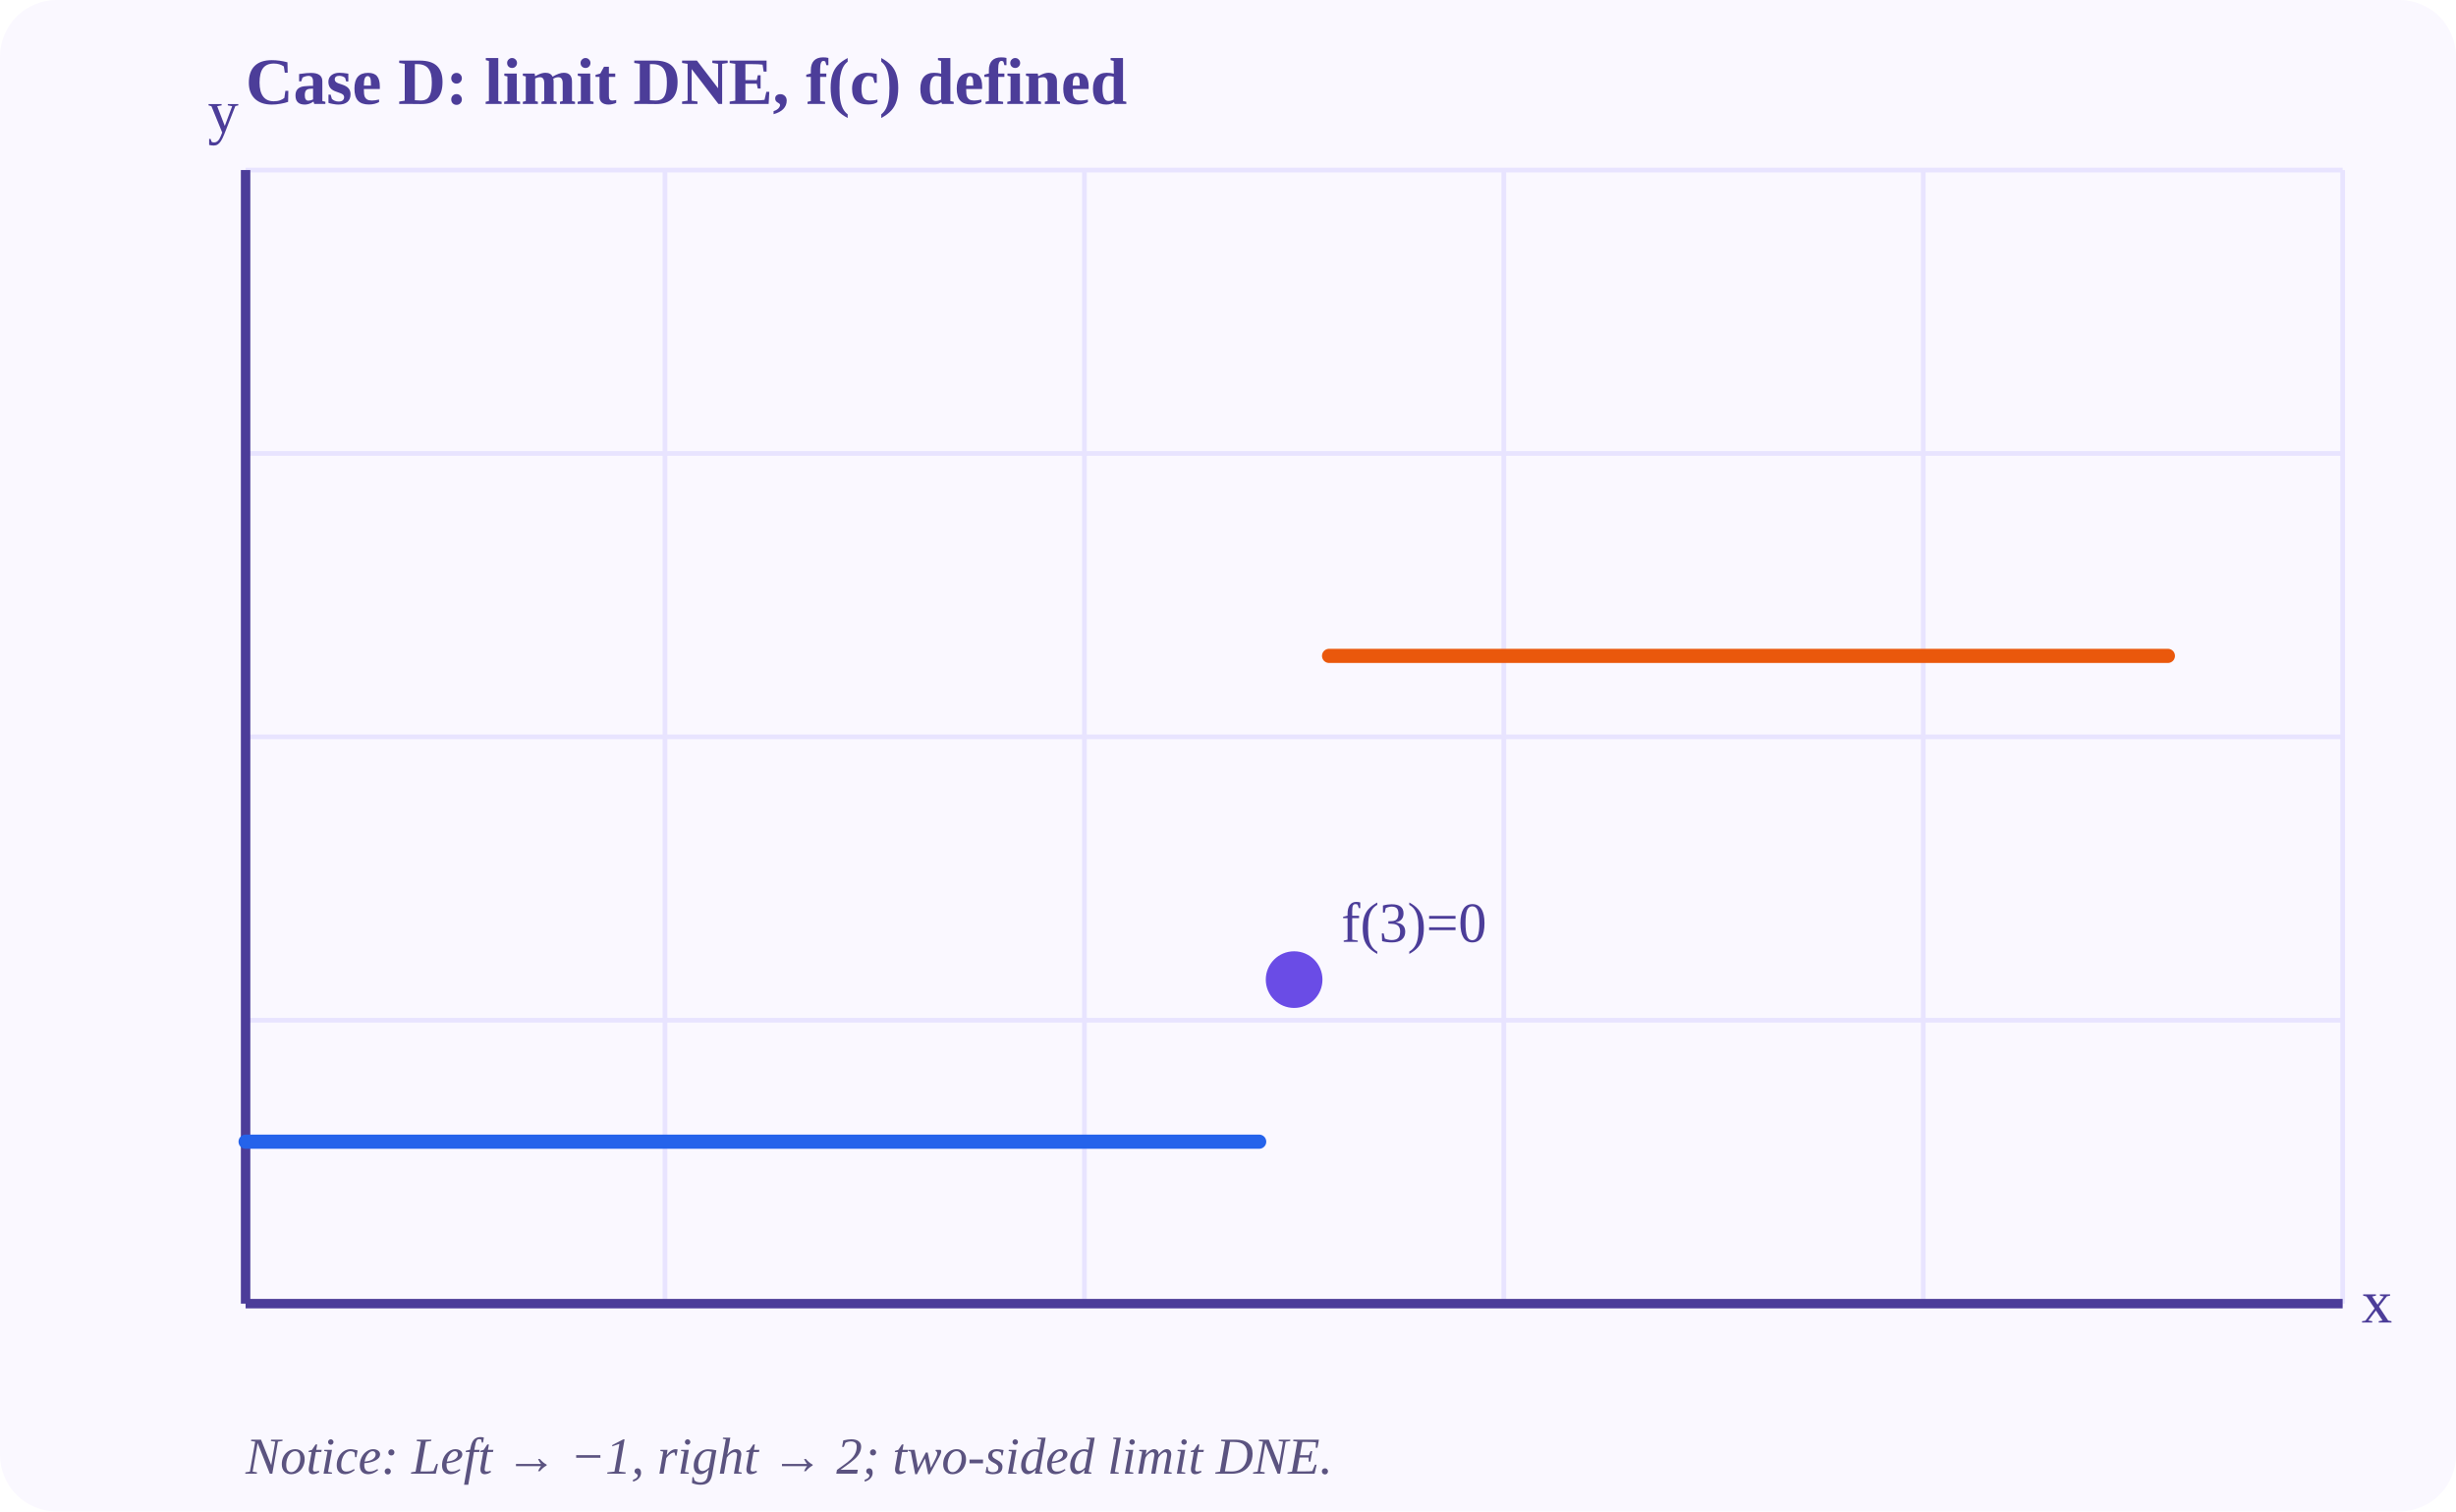
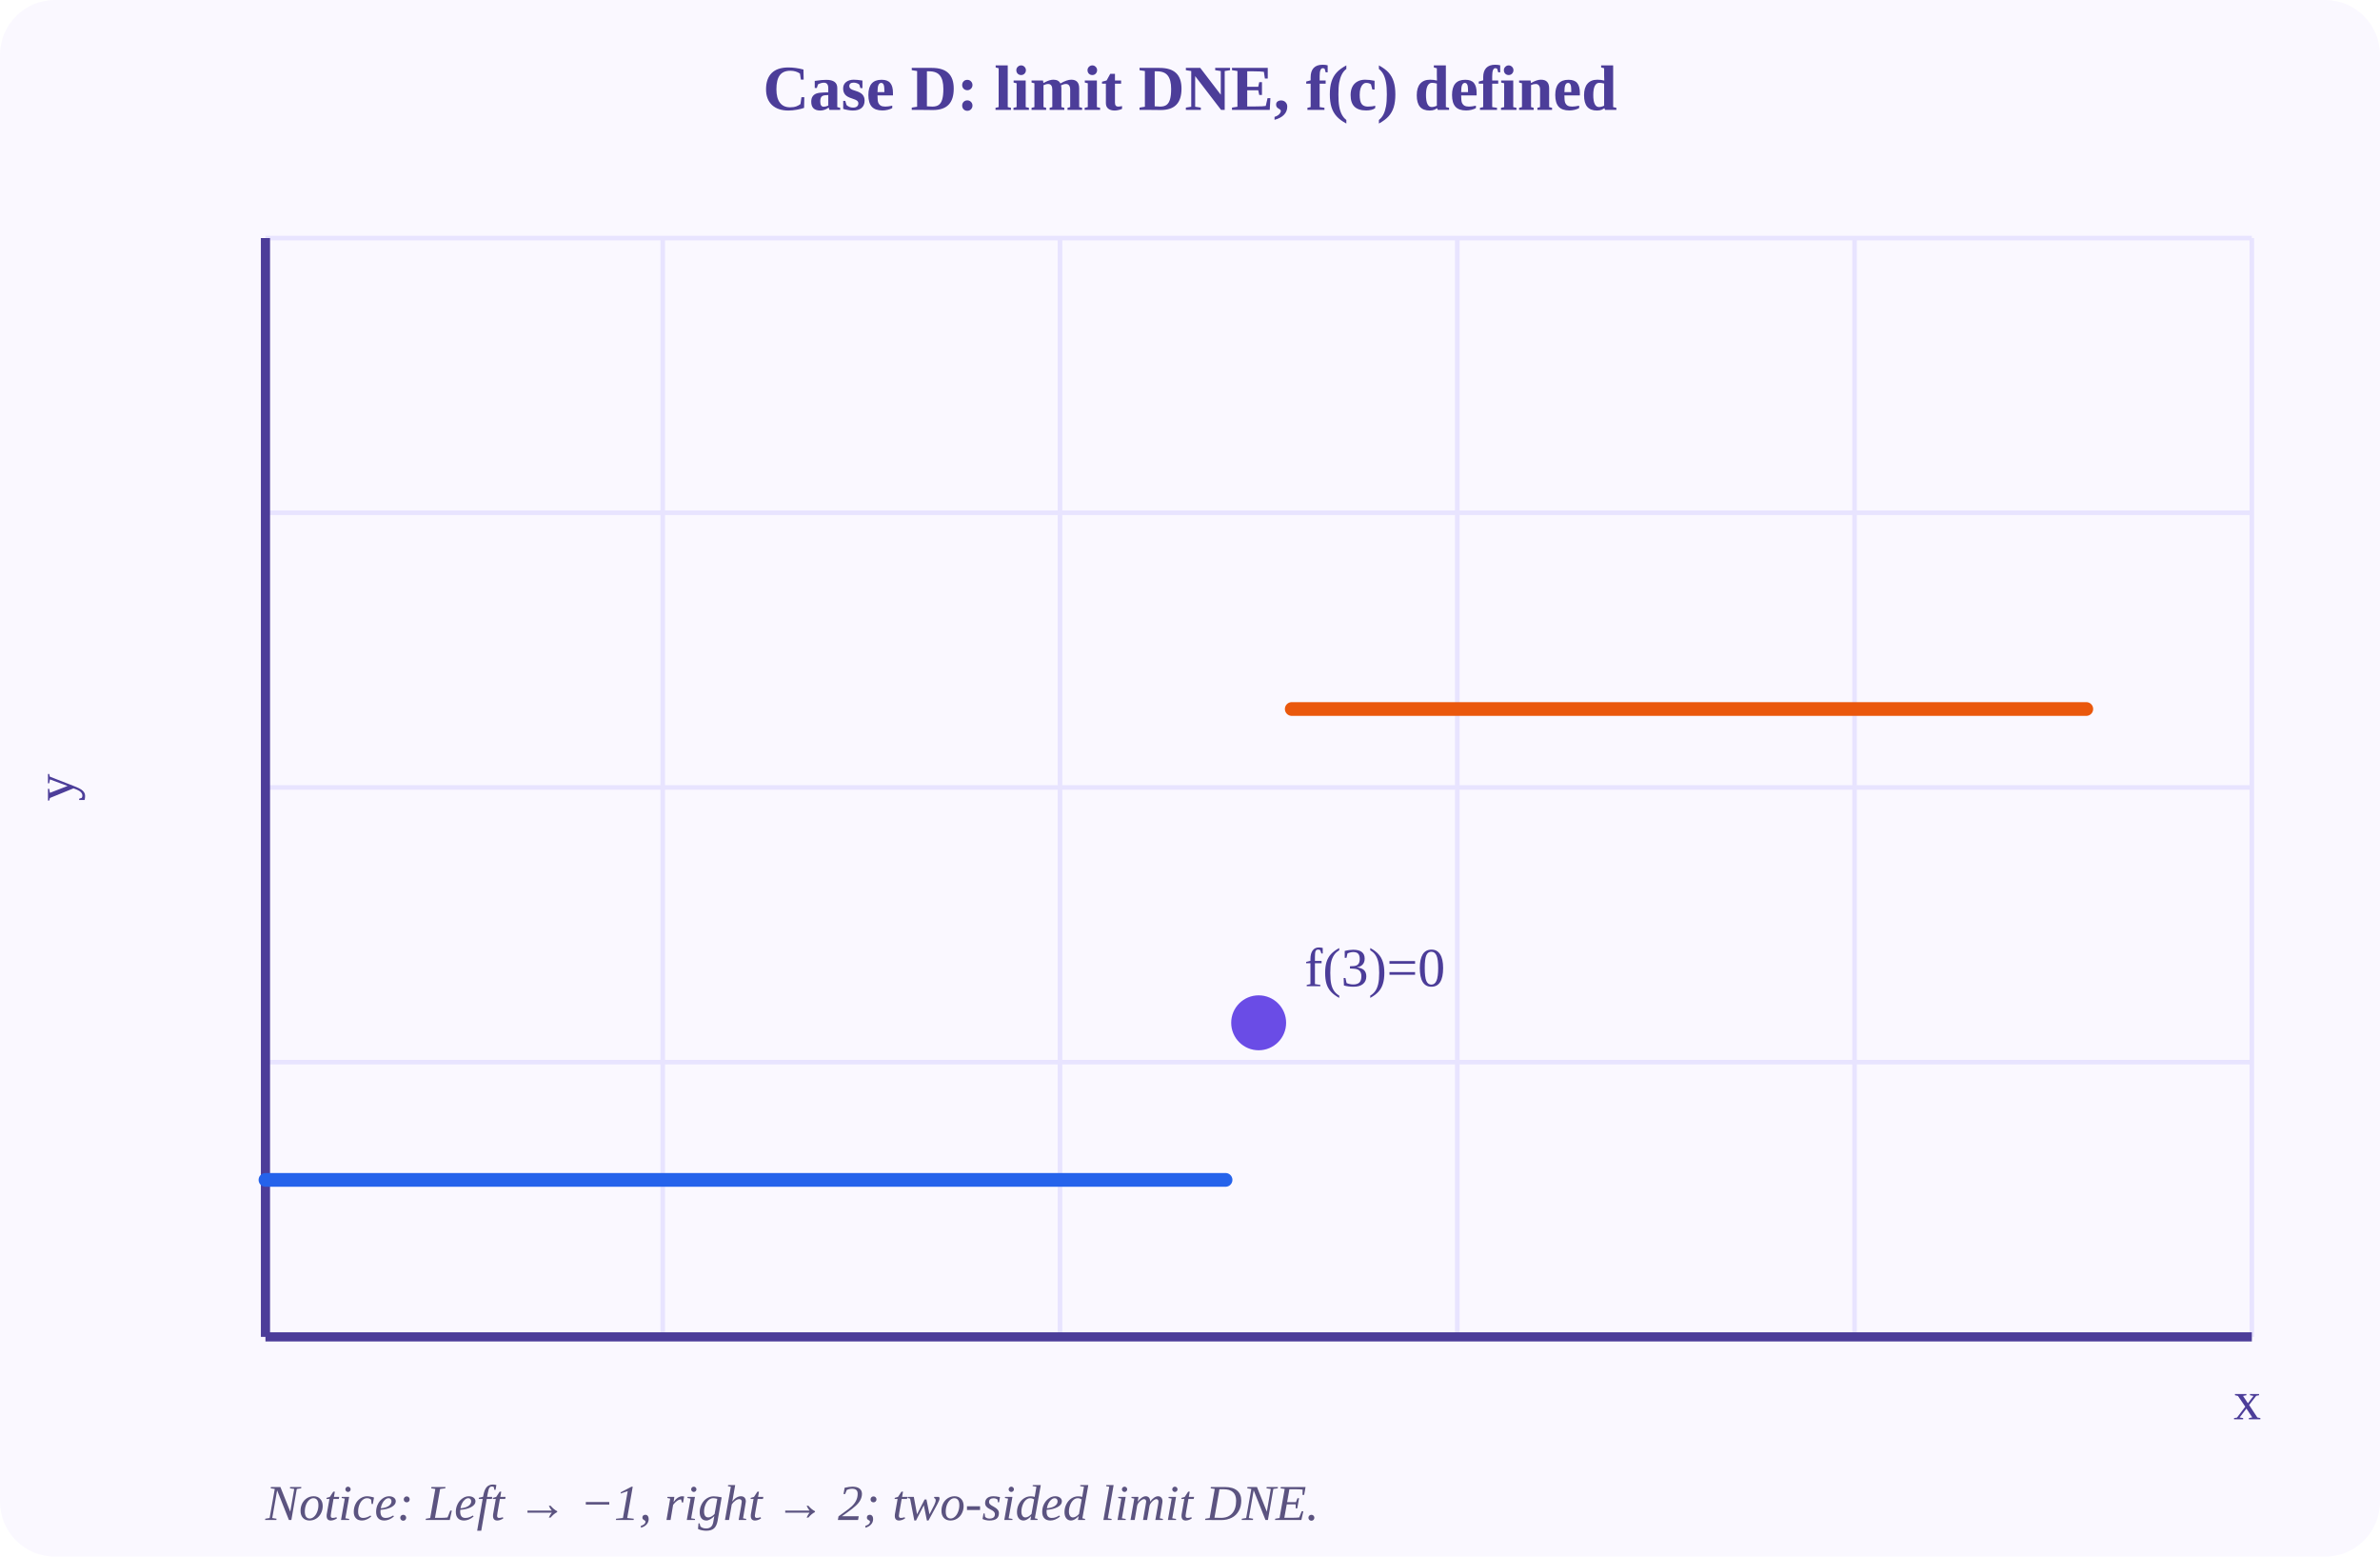
- <svg xmlns="http://www.w3.org/2000/svg" viewBox="0 0 520 320" role="img" aria-label="Case D: limit DNE, f(c) defined" class="ap-graph-svg">
-   <rect width="520" height="320" fill="#faf8ff" rx="12" />
-   <line x1="52.0" y1="36" x2="52.0" y2="276" stroke="#e8e4ff" stroke-width="1" />
-   <line x1="140.8" y1="36" x2="140.8" y2="276" stroke="#e8e4ff" stroke-width="1" />
-   <line x1="229.6" y1="36" x2="229.6" y2="276" stroke="#e8e4ff" stroke-width="1" />
-   <line x1="318.4" y1="36" x2="318.4" y2="276" stroke="#e8e4ff" stroke-width="1" />
-   <line x1="407.2" y1="36" x2="407.2" y2="276" stroke="#e8e4ff" stroke-width="1" />
-   <line x1="496.0" y1="36" x2="496.0" y2="276" stroke="#e8e4ff" stroke-width="1" />
-   <line x1="52" y1="36.0" x2="496" y2="36.0" stroke="#e8e4ff" stroke-width="1" />
-   <line x1="52" y1="96.0" x2="496" y2="96.0" stroke="#e8e4ff" stroke-width="1" />
-   <line x1="52" y1="156.0" x2="496" y2="156.0" stroke="#e8e4ff" stroke-width="1" />
-   <line x1="52" y1="216.0" x2="496" y2="216.0" stroke="#e8e4ff" stroke-width="1" />
-   <line x1="52" y1="276.0" x2="496" y2="276.0" stroke="#e8e4ff" stroke-width="1" />
-   <line x1="52" y1="276" x2="496" y2="276" stroke="#4c3d99" stroke-width="2" />
-   <line x1="52" y1="36" x2="52" y2="276" stroke="#4c3d99" stroke-width="2" />
-   <text x="500" y="280" font-size="13" fill="#4c3d99">x</text>
-   <text x="44" y="28" font-size="13" fill="#4c3d99">y</text>
-   <text x="52" y="22" font-size="14" font-weight="700" fill="#4c3d99">Case D: limit DNE, f(c) defined</text>
-   <polyline points="52.00,241.71 53.79,241.71 55.58,241.71 57.37,241.71 59.15,241.71 60.94,241.71 62.73,241.71 64.52,241.71 66.31,241.71 68.09,241.71 69.88,241.71 71.67,241.71 73.46,241.71 75.25,241.71 77.04,241.71 78.83,241.71 80.61,241.71 82.40,241.71 84.19,241.71 85.98,241.71 87.77,241.71 89.56,241.71 91.34,241.71 93.13,241.71 94.92,241.71 96.71,241.71 98.50,241.71 100.28,241.71 102.07,241.71 103.86,241.71 105.65,241.71 107.44,241.71 109.23,241.71 111.01,241.71 112.80,241.71 114.59,241.71 116.38,241.71 118.17,241.71 119.96,241.71 121.74,241.71 123.53,241.71 125.32,241.71 127.11,241.71 128.90,241.71 130.69,241.71 132.47,241.71 134.26,241.71 136.05,241.71 137.84,241.71 139.63,241.71 141.42,241.71 143.20,241.71 144.99,241.71 146.78,241.71 148.57,241.71 150.36,241.71 152.15,241.71 153.94,241.71 155.72,241.71 157.51,241.71 159.30,241.71 161.09,241.71 162.88,241.71 164.66,241.71 166.45,241.71 168.24,241.71 170.03,241.71 171.82,241.71 173.61,241.71 175.39,241.71 177.18,241.71 178.97,241.71 180.76,241.71 182.55,241.71 184.34,241.71 186.12,241.71 187.91,241.71 189.70,241.71 191.49,241.71 193.28,241.71 195.07,241.71 196.85,241.71 198.64,241.71 200.43,241.71 202.22,241.71 204.01,241.71 205.80,241.71 207.58,241.71 209.37,241.71 211.16,241.71 212.95,241.71 214.74,241.71 216.53,241.71 218.31,241.71 220.10,241.71 221.89,241.71 223.68,241.71 225.47,241.71 227.26,241.71 229.04,241.71 230.83,241.71 232.62,241.71 234.41,241.71 236.20,241.71 237.99,241.71 239.77,241.71 241.56,241.71 243.35,241.71 245.14,241.71 246.93,241.71 248.72,241.71 250.50,241.71 252.29,241.71 254.08,241.71 255.87,241.71 257.66,241.71 259.45,241.71 261.23,241.71 263.02,241.71 264.81,241.71 266.60,241.71" fill="none" stroke="#2563eb" stroke-width="3" stroke-linecap="round" />
-   <polyline points="281.40,138.86 282.88,138.86 284.36,138.86 285.84,138.86 287.32,138.86 288.80,138.86 290.28,138.86 291.76,138.86 293.24,138.86 294.72,138.86 296.20,138.86 297.68,138.86 299.16,138.86 300.64,138.86 302.12,138.86 303.60,138.86 305.08,138.86 306.56,138.86 308.04,138.86 309.52,138.86 311.00,138.86 312.48,138.86 313.96,138.86 315.44,138.86 316.92,138.86 318.40,138.86 319.88,138.86 321.36,138.86 322.84,138.86 324.32,138.86 325.80,138.86 327.28,138.86 328.76,138.86 330.24,138.86 331.72,138.86 333.20,138.86 334.68,138.86 336.16,138.86 337.64,138.86 339.12,138.86 340.60,138.86 342.08,138.86 343.56,138.86 345.04,138.86 346.52,138.86 348.00,138.86 349.48,138.86 350.96,138.86 352.44,138.86 353.92,138.86 355.40,138.86 356.88,138.86 358.36,138.86 359.84,138.86 361.32,138.86 362.80,138.86 364.28,138.86 365.76,138.86 367.24,138.86 368.72,138.86 370.20,138.86 371.68,138.86 373.16,138.86 374.64,138.86 376.12,138.86 377.60,138.86 379.08,138.86 380.56,138.86 382.04,138.86 383.52,138.86 385.00,138.86 386.48,138.86 387.96,138.86 389.44,138.86 390.92,138.86 392.40,138.86 393.88,138.86 395.36,138.86 396.84,138.86 398.32,138.86 399.80,138.86 401.28,138.86 402.76,138.86 404.24,138.86 405.72,138.86 407.20,138.86 408.68,138.86 410.16,138.86 411.64,138.86 413.12,138.86 414.60,138.86 416.08,138.86 417.56,138.86 419.04,138.86 420.52,138.86 422.00,138.86 423.48,138.86 424.96,138.86 426.44,138.86 427.92,138.86 429.40,138.86 430.88,138.86 432.36,138.86 433.84,138.86 435.32,138.86 436.80,138.86 438.28,138.86 439.76,138.86 441.24,138.86 442.72,138.86 444.20,138.86 445.68,138.86 447.16,138.86 448.64,138.86 450.12,138.86 451.60,138.86 453.08,138.86 454.56,138.86 456.04,138.86 457.52,138.86 459.00,138.86" fill="none" stroke="#ea580c" stroke-width="3" stroke-linecap="round" />
-   <circle cx="274.0" cy="207.4" r="6" fill="#6a4ce6" />
-   <text x="284.0" y="199.4" font-size="12" fill="#4c3d99">f(3)=0</text>
-   <text x="52" y="312" font-size="11" fill="#5b5380" font-style="italic">Notice: Left → −1, right → 2; two-sided limit DNE.</text>
+ <svg xmlns="http://www.w3.org/2000/svg" viewBox="0 0 520 340" role="img" aria-label="Case D: limit DNE, f(c) defined" class="ap-graph-svg">
+   <rect width="520" height="340" fill="#faf8ff" rx="12" />
+   <text x="260.0" y="24" text-anchor="middle" font-size="14" font-weight="700" fill="#4c3d99">Case D: limit DNE, f(c) defined</text>
+   <line x1="58.0" y1="52" x2="58.0" y2="292" stroke="#e8e4ff" stroke-width="1" />
+   <line x1="144.8" y1="52" x2="144.8" y2="292" stroke="#e8e4ff" stroke-width="1" />
+   <line x1="231.6" y1="52" x2="231.6" y2="292" stroke="#e8e4ff" stroke-width="1" />
+   <line x1="318.4" y1="52" x2="318.4" y2="292" stroke="#e8e4ff" stroke-width="1" />
+   <line x1="405.2" y1="52" x2="405.2" y2="292" stroke="#e8e4ff" stroke-width="1" />
+   <line x1="492.0" y1="52" x2="492.0" y2="292" stroke="#e8e4ff" stroke-width="1" />
+   <line x1="58" y1="52.0" x2="492" y2="52.0" stroke="#e8e4ff" stroke-width="1" />
+   <line x1="58" y1="112.0" x2="492" y2="112.0" stroke="#e8e4ff" stroke-width="1" />
+   <line x1="58" y1="172.0" x2="492" y2="172.0" stroke="#e8e4ff" stroke-width="1" />
+   <line x1="58" y1="232.0" x2="492" y2="232.0" stroke="#e8e4ff" stroke-width="1" />
+   <line x1="58" y1="292.0" x2="492" y2="292.0" stroke="#e8e4ff" stroke-width="1" />
+   <line x1="58" y1="292" x2="492" y2="292" stroke="#4c3d99" stroke-width="2" />
+   <line x1="58" y1="52" x2="58" y2="292" stroke="#4c3d99" stroke-width="2" />
+   <text x="494.0" y="310.0" text-anchor="end" font-size="12" fill="#4c3d99">x</text>
+   <text x="16" y="172.0" text-anchor="middle" font-size="12" fill="#4c3d99" transform="rotate(-90 16 172.0)">y</text>
+   <polyline points="58.00,257.71 59.75,257.71 61.50,257.71 63.24,257.71 64.99,257.71 66.74,257.71 68.49,257.71 70.24,257.71 71.98,257.71 73.73,257.71 75.48,257.71 77.23,257.71 78.98,257.71 80.72,257.71 82.47,257.71 84.22,257.71 85.97,257.71 87.72,257.71 89.47,257.71 91.21,257.71 92.96,257.71 94.71,257.71 96.46,257.71 98.21,257.71 99.95,257.71 101.70,257.71 103.45,257.71 105.20,257.71 106.95,257.71 108.69,257.71 110.44,257.71 112.19,257.71 113.94,257.71 115.69,257.71 117.43,257.71 119.18,257.71 120.93,257.71 122.68,257.71 124.43,257.71 126.17,257.71 127.92,257.71 129.67,257.71 131.42,257.71 133.17,257.71 134.91,257.71 136.66,257.71 138.41,257.71 140.16,257.71 141.91,257.71 143.65,257.71 145.40,257.71 147.15,257.71 148.90,257.71 150.65,257.71 152.39,257.71 154.14,257.71 155.89,257.71 157.64,257.71 159.39,257.71 161.14,257.71 162.88,257.71 164.63,257.71 166.38,257.71 168.13,257.71 169.88,257.71 171.62,257.71 173.37,257.71 175.12,257.71 176.87,257.71 178.62,257.71 180.36,257.71 182.11,257.71 183.86,257.71 185.61,257.71 187.36,257.71 189.10,257.71 190.85,257.71 192.60,257.71 194.35,257.71 196.10,257.71 197.84,257.71 199.59,257.71 201.34,257.71 203.09,257.71 204.84,257.71 206.58,257.71 208.33,257.71 210.08,257.71 211.83,257.71 213.58,257.71 215.32,257.71 217.07,257.71 218.82,257.71 220.57,257.71 222.32,257.71 224.07,257.71 225.81,257.71 227.56,257.71 229.31,257.71 231.06,257.71 232.81,257.71 234.55,257.71 236.30,257.71 238.05,257.71 239.80,257.71 241.55,257.71 243.29,257.71 245.04,257.71 246.79,257.71 248.54,257.71 250.29,257.71 252.03,257.71 253.78,257.71 255.53,257.71 257.28,257.71 259.03,257.71 260.77,257.71 262.52,257.71 264.27,257.71 266.02,257.71 267.77,257.71" fill="none" stroke="#2563eb" stroke-width="3" stroke-linecap="round" />
+   <polyline points="282.23,154.86 283.68,154.86 285.13,154.86 286.57,154.86 288.02,154.86 289.47,154.86 290.91,154.86 292.36,154.86 293.81,154.86 295.25,154.86 296.70,154.86 298.15,154.86 299.59,154.86 301.04,154.86 302.49,154.86 303.93,154.86 305.38,154.86 306.83,154.86 308.27,154.86 309.72,154.86 311.17,154.86 312.61,154.86 314.06,154.86 315.51,154.86 316.95,154.86 318.40,154.86 319.85,154.86 321.29,154.86 322.74,154.86 324.19,154.86 325.63,154.86 327.08,154.86 328.53,154.86 329.97,154.86 331.42,154.86 332.87,154.86 334.31,154.86 335.76,154.86 337.21,154.86 338.65,154.86 340.10,154.86 341.55,154.86 342.99,154.86 344.44,154.86 345.89,154.86 347.33,154.86 348.78,154.86 350.23,154.86 351.67,154.86 353.12,154.86 354.57,154.86 356.01,154.86 357.46,154.86 358.91,154.86 360.35,154.86 361.80,154.86 363.25,154.86 364.69,154.86 366.14,154.86 367.59,154.86 369.03,154.86 370.48,154.86 371.93,154.86 373.37,154.86 374.82,154.86 376.27,154.86 377.71,154.86 379.16,154.86 380.61,154.86 382.05,154.86 383.50,154.86 384.95,154.86 386.39,154.86 387.84,154.86 389.29,154.86 390.73,154.86 392.18,154.86 393.63,154.86 395.07,154.86 396.52,154.86 397.97,154.86 399.41,154.86 400.86,154.86 402.31,154.86 403.75,154.86 405.20,154.86 406.65,154.86 408.09,154.86 409.54,154.86 410.99,154.86 412.43,154.86 413.88,154.86 415.33,154.86 416.77,154.86 418.22,154.86 419.67,154.86 421.11,154.86 422.56,154.86 424.01,154.86 425.45,154.86 426.90,154.86 428.35,154.86 429.79,154.86 431.24,154.86 432.69,154.86 434.13,154.86 435.58,154.86 437.03,154.86 438.47,154.86 439.92,154.86 441.37,154.86 442.81,154.86 444.26,154.86 445.71,154.86 447.15,154.86 448.60,154.86 450.05,154.86 451.49,154.86 452.94,154.86 454.39,154.86 455.83,154.86" fill="none" stroke="#ea580c" stroke-width="3" stroke-linecap="round" />
+   <circle cx="275.0" cy="223.4" r="6" fill="#6a4ce6" />
+   <text x="285.0" y="215.4" font-size="12" fill="#4c3d99">f(3)=0</text>
+   <text x="58" y="332" font-size="11" fill="#5b5380" font-style="italic">Notice: Left → −1, right → 2; two-sided limit DNE.</text>
</svg>
